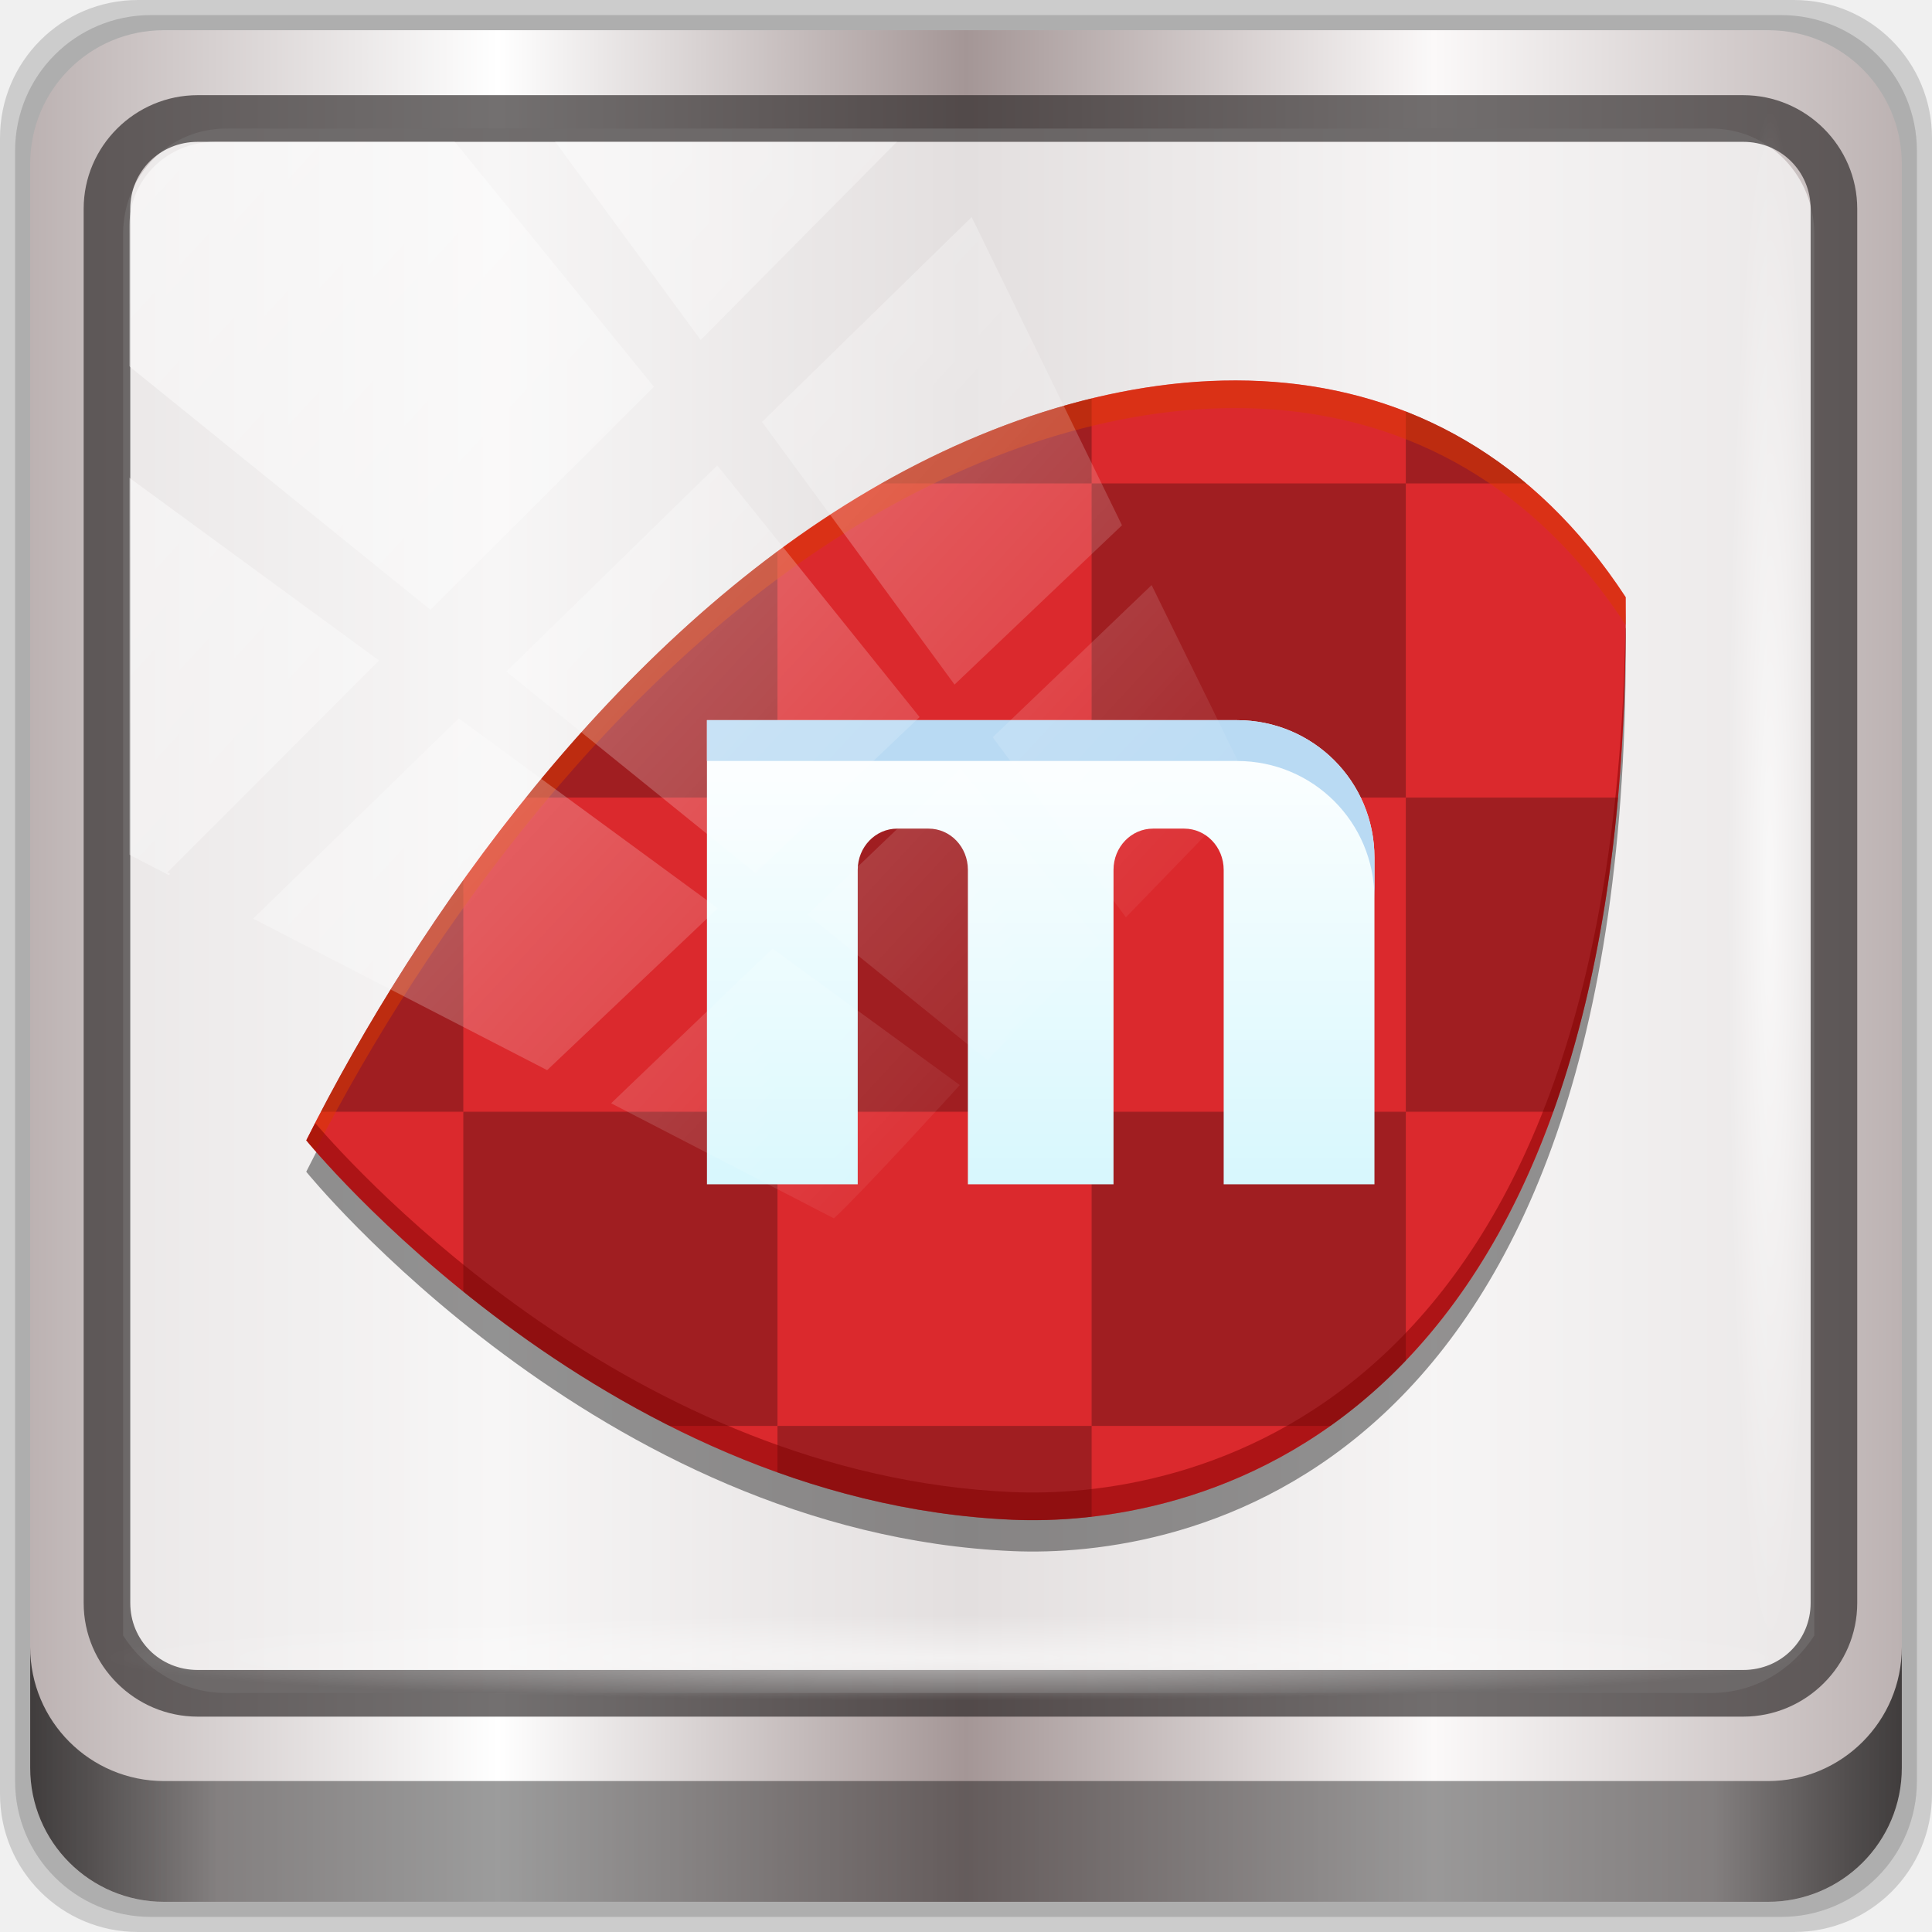
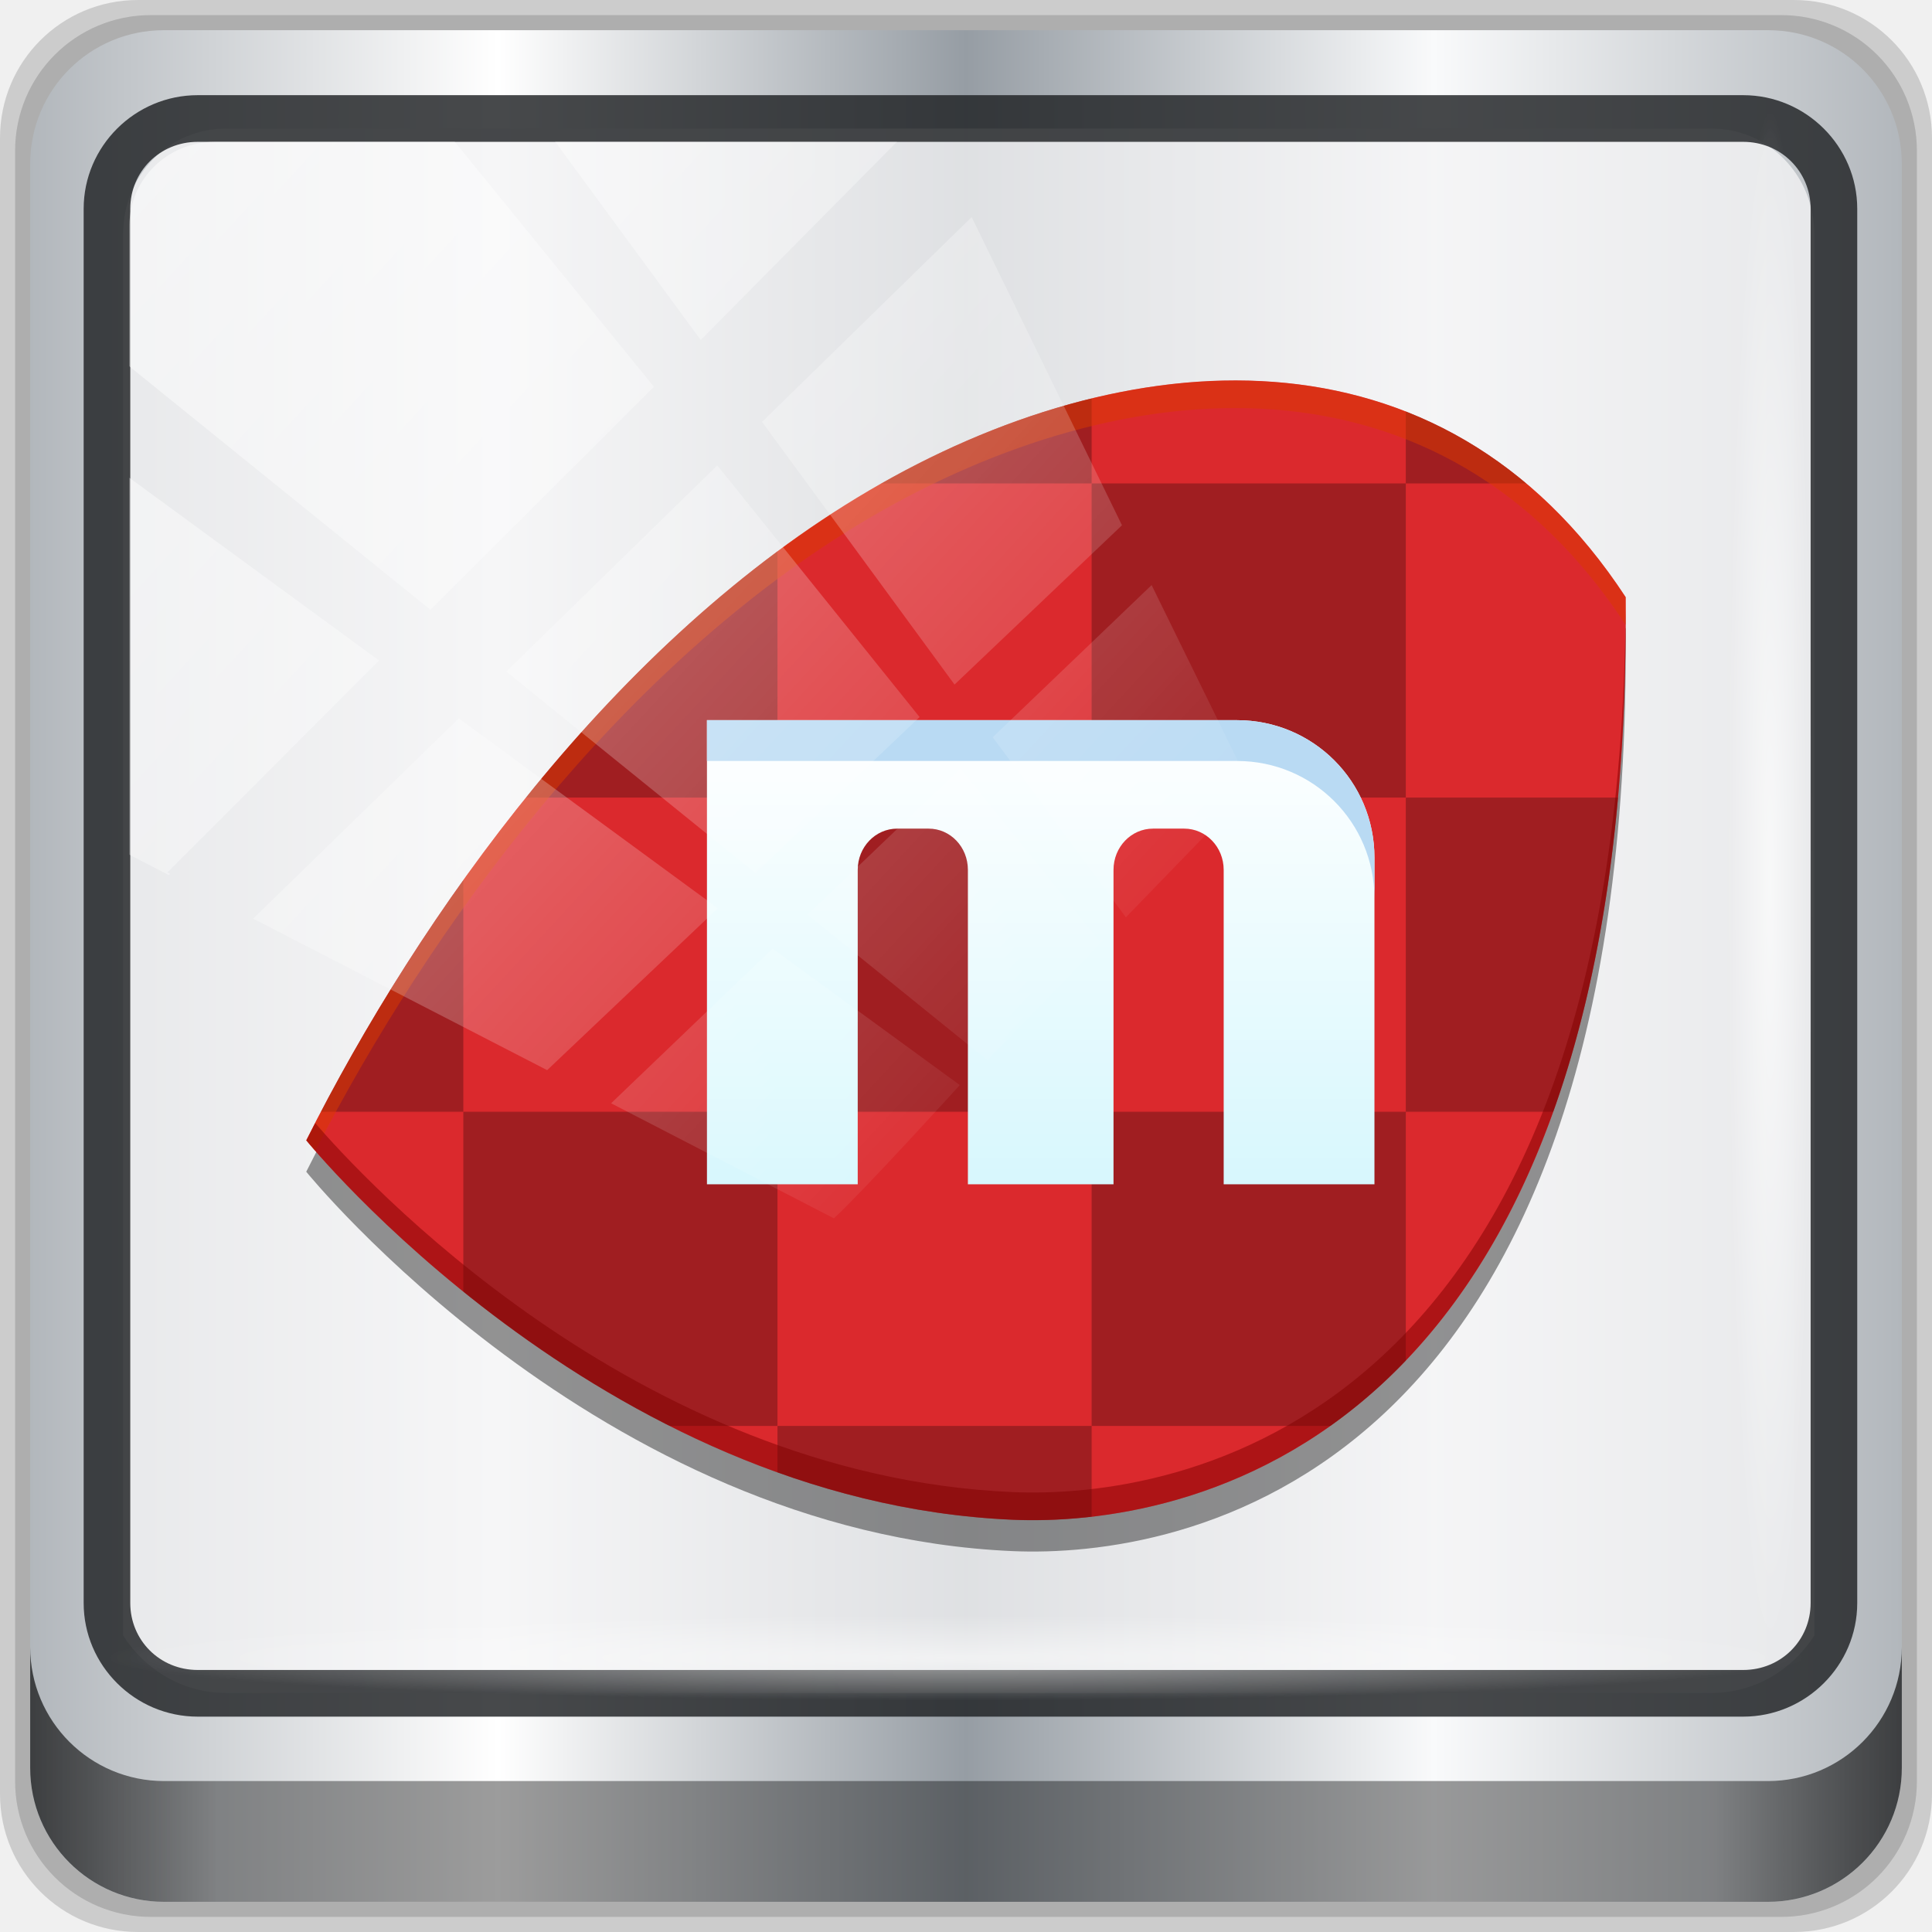
<svg xmlns="http://www.w3.org/2000/svg" xmlns:xlink="http://www.w3.org/1999/xlink" width="96" height="96" viewBox="0 0 96 96" version="1.1" id="svg1072">
  <defs id="defs1066">
    <pattern id="Checkerboard" patternTransform="translate(0,0) scale(10,10)" height="2" width="2" patternUnits="userSpaceOnUse">
      <rect id="rect1668" height="1" width="1" y="0" x="0" style="fill:black;stroke:none" />
      <rect id="rect1670" height="1" width="1" y="1" x="1" style="fill:black;stroke:none" />
    </pattern>
    <linearGradient y2="47" x2="90" y1="47" x1="6" gradientTransform="matrix(1.107143,0,0,1.107143,-4.993903,-3.620687)" gradientUnits="userSpaceOnUse" id="linearGradient4071" xlink:href="#linearGradient6139-0" />
    <linearGradient id="linearGradient6139-0">
-       <stop style="stop-color:#bcb2b2;stop-opacity:1" offset="0" id="stop6141-2" />
+       <stop style="stop-color:#b2b7bc;stop-opacity:1" offset="0" id="stop6141-2" />
      <stop id="stop6151-0" offset="0.25" style="stop-color:#ffffff;stop-opacity:1;" />
-       <stop id="stop6147-1" offset="0.5" style="stop-color:#a49696;stop-opacity:1" />
-       <stop style="stop-color:#fbf9f9;stop-opacity:1;" offset="0.75" id="stop6149-4" />
-       <stop style="stop-color:#bcb2b2;stop-opacity:1" offset="1" id="stop6143-4" />
+       <stop id="stop6147-1" offset="0.5" style="stop-color:#969da4;stop-opacity:1" />
+       <stop style="stop-color:#f9fafb;stop-opacity:1" offset="0.75" id="stop6149-4" />
+       <stop style="stop-color:#b2b7bc;stop-opacity:1" offset="1" id="stop6143-4" />
    </linearGradient>
    <linearGradient gradientUnits="userSpaceOnUse" y2="88.172" x2="94.5" y1="88.172" x1="1.5" id="linearGradient4129" xlink:href="#linearGradient3832-0-6-1-1" gradientTransform="translate(0.1489535,0.415026)" />
    <linearGradient id="linearGradient3832-0-6-1-1">
      <stop id="stop3834-6-3-7-1" offset="0" style="stop-color:#000000;stop-opacity:1;" />
      <stop style="stop-color:#000000;stop-opacity:0.588;" offset="0.1" id="stop3872-2-4" />
      <stop id="stop3844-6-2-7-6" offset="0.9" style="stop-color:#000000;stop-opacity:0.588;" />
      <stop id="stop3836-5-0-2-9" offset="1" style="stop-color:#000000;stop-opacity:1;" />
    </linearGradient>
    <radialGradient r="43.199" fy="44.893" fx="13.948" cy="44.893" cx="13.948" gradientTransform="matrix(0.9751338,0,0,0.04919072,34.04765,80.58172)" gradientUnits="userSpaceOnUse" id="radialGradient7462" xlink:href="#linearGradient3737" />
    <linearGradient id="linearGradient3737">
      <stop id="stop3739" style="stop-color:#ffffff;stop-opacity:1" offset="0" />
      <stop id="stop3741" style="stop-color:#ffffff;stop-opacity:0" offset="1" />
    </linearGradient>
    <radialGradient r="43.199" fy="44.893" fx="13.948" cy="44.893" cx="13.948" gradientTransform="matrix(0.8883266,0,0,0.04919072,31.95952,-90.31726)" gradientUnits="userSpaceOnUse" id="radialGradient7464" xlink:href="#linearGradient3737" />
    <linearGradient y2="14.514" x2="50.528" y1="-28.642" x1="2.771" gradientUnits="userSpaceOnUse" id="linearGradient4767" xlink:href="#linearGradient3737" />
    <clipPath clipPathUnits="userSpaceOnUse" id="clipPath4156-4-1">
      <path style="opacity:0.6;fill:#ffffff;fill-opacity:1;stroke:none" d="m 27.046,-55.695 -14.214,13.321 h 0.061 l 15.653,21.771 10.231,-10.546 C 38.562,-32.302 27.468,-54.819 27.046,-55.695 Z M 9.647,-39.383 -5.241,-25.321 15.988,-7.806 26.372,-18.383 Z m 31.491,12.951 -9.741,9.714 8.945,12.458 7.781,-7.555 z m -49.84,4.379 -13.754,12.982 26.283,13.846 0.061,-0.062 -0.123,-0.062 L 13.599,-5.401 -8.702,-22.053 Z m 38.015,7.401 -9.803,9.775 11.579,9.559 7.628,-7.401 -8.669,-11.009 z m 20.187,5.674 -7.383,7.216 6.188,8.542 5.82,-6.137 z m -32.195,6.322 -9.557,9.498 13.662,7.185 7.934,-7.678 z m 23.312,2.374 -7.107,6.938 8.363,6.907 5.361,-5.674 -0.061,-0.092 -0.092,0.123 -6.464,-8.203 z m -8.73,8.542 -7.505,7.339 10.354,5.458 c 1.397,-1.321 5.675,-6.123 5.851,-6.322 z" id="path4158-0-8" />
    </clipPath>
    <linearGradient x1="-95.538" y1="28.862" x2="-95.538" y2="-39.457" id="linearGradient6016-5" xlink:href="#linearGradient5342-0" gradientUnits="userSpaceOnUse" />
    <linearGradient id="linearGradient5342-0">
      <stop id="stop5344-9" style="stop-color:#d7f7fd;stop-opacity:1" offset="0" />
      <stop id="stop5346-4" style="stop-color:#ffffff;stop-opacity:1" offset="1" />
    </linearGradient>
  </defs>
  <g id="layer1" transform="translate(0,-1026.52)">
    <g transform="translate(-0.1489564,1026.105)" style="display:inline" id="g2574">
      <path id="path3288" d="M 89.292,0.415 H 7.006 c -3.799,0 -6.857,3.058 -6.857,6.857 V 89.558 c 0,3.799 3.058,6.857 6.857,6.857 H 89.292 c 3.799,0 6.857,-3.058 6.857,-6.857 V 7.272 c 0,-3.799 -3.058,-6.857 -6.857,-6.857 z" style="display:inline;opacity:0.15;fill:#000000;fill-opacity:1;fill-rule:nonzero;stroke:none" />
      <path style="display:inline;opacity:0.15;fill:#000000;fill-opacity:1;fill-rule:nonzero;stroke:none" d="M 88.649,1.165 H 7.649 c -3.739,0 -6.75,3.01 -6.75,6.75 V 88.915 c 0,3.74 3.011,6.75 6.75,6.75 H 88.649 c 3.74,0 6.75,-3.01 6.75,-6.75 V 7.915 c 0,-3.739 -3.01,-6.75 -6.75,-6.75 z" id="path4085" />
      <path id="rect4251-1" d="M 88.006,1.915 H 8.292 c -3.68,0 -6.643,2.963 -6.643,6.643 V 88.272 c 0,3.68 2.963,6.643 6.643,6.643 H 88.006 c 3.68,0 6.643,-2.963 6.643,-6.643 V 8.558 c 0,-3.68 -2.963,-6.643 -6.643,-6.643 z" style="display:inline;fill:url(#linearGradient4071);fill-opacity:1;fill-rule:nonzero;stroke:none" />
-       <path id="path3400-6" d="m 11.39,6.802 c -2.856,0 -5.124,2.323 -5.124,5.25 v 21.756 7.35 40.526 c 1.097,1.71 2.969,2.855 5.124,2.855 h 4.099 65.589 4.099 c 2.155,0 4.027,-1.145 5.124,-2.855 V 41.159 33.808 12.052 c 0,-2.927 -2.268,-5.25 -5.124,-5.25 z" style="display:inline;opacity:0.779;fill:#f5f3f3;fill-opacity:1;fill-rule:nonzero;stroke:none;stroke-width:1.037" />
-       <path style="color:#000000;font-style:normal;font-variant:normal;font-weight:normal;font-stretch:normal;font-size:medium;line-height:normal;font-family:Sans;-inkscape-font-specification:Sans;text-indent:0;text-align:start;text-decoration:none;text-decoration-line:none;letter-spacing:normal;word-spacing:normal;text-transform:none;writing-mode:lr-tb;direction:ltr;baseline-shift:baseline;text-anchor:start;display:inline;overflow:visible;visibility:visible;fill:#241f1f;fill-opacity:0.633;stroke:none;stroke-width:2.376;marker:none;enable-background:accumulate" d="m 9.974,5.144 c -3.117,0 -5.668,2.54 -5.668,5.646 v 69.278 c 0,3.106 2.551,5.646 5.668,5.646 H 86.766 c 3.117,0 5.668,-2.54 5.668,-5.646 V 10.79 c 0,-3.106 -2.551,-5.646 -5.668,-5.646 z m 0,2.319 H 86.766 c 1.888,0 3.352,1.48 3.352,3.327 v 69.278 c 0,1.846 -1.464,3.327 -3.352,3.327 H 9.974 c -1.888,0 -3.352,-1.48 -3.352,-3.327 V 10.79 c 0,-1.846 1.464,-3.327 3.352,-3.327 z" id="path4989" />
+       <path id="path3400-6" d="m 11.39,6.802 c -2.856,0 -5.124,2.323 -5.124,5.25 v 21.756 7.35 40.526 c 1.097,1.71 2.969,2.855 5.124,2.855 h 4.099 65.589 4.099 c 2.155,0 4.027,-1.145 5.124,-2.855 V 41.159 33.808 12.052 c 0,-2.927 -2.268,-5.25 -5.124,-5.25 z" style="display:inline;opacity:0.779;fill:#f3f4f5;fill-opacity:1;fill-rule:nonzero;stroke:none;stroke-width:1.037" />
+       <path style="color:#000000;font-style:normal;font-variant:normal;font-weight:normal;font-stretch:normal;font-size:medium;line-height:normal;font-family:Sans;-inkscape-font-specification:Sans;text-indent:0;text-align:start;text-decoration:none;text-decoration-line:none;letter-spacing:normal;word-spacing:normal;text-transform:none;writing-mode:lr-tb;direction:ltr;baseline-shift:baseline;text-anchor:start;display:inline;overflow:visible;visibility:visible;fill:#1f2124;fill-opacity:0.817;stroke:none;stroke-width:2.376;marker:none;enable-background:accumulate" d="m 9.974,5.144 c -3.117,0 -5.668,2.54 -5.668,5.646 v 69.278 c 0,3.106 2.551,5.646 5.668,5.646 H 86.766 c 3.117,0 5.668,-2.54 5.668,-5.646 V 10.79 c 0,-3.106 -2.551,-5.646 -5.668,-5.646 z m 0,2.319 H 86.766 c 1.888,0 3.352,1.48 3.352,3.327 v 69.278 c 0,1.846 -1.464,3.327 -3.352,3.327 H 9.974 c -1.888,0 -3.352,-1.48 -3.352,-3.327 V 10.79 c 0,-1.846 1.464,-3.327 3.352,-3.327 z" id="path4989" />
      <path id="path4118" d="m 1.649,82.259 v 6 c 0,3.68 2.976,6.656 6.656,6.656 H 87.993 c 3.68,0 6.656,-2.976 6.656,-6.656 v -6 c 0,3.68 -2.976,6.656 -6.656,6.656 H 8.305 c -3.68,0 -6.656,-2.976 -6.656,-6.656 z" style="display:inline;opacity:0.658;fill:url(#linearGradient4129);fill-opacity:1;fill-rule:nonzero;stroke:none" />
      <rect ry="4.25" rx="0" y="80.665" x="5.524" height="4.25" width="84.25" id="rect4131" style="opacity:0.55;fill:url(#radialGradient7462);fill-opacity:1;stroke:none" />
      <rect transform="rotate(90)" style="opacity:0.669;fill:url(#radialGradient7464);fill-opacity:1;stroke:none" id="rect4141" width="76.75" height="4.25" x="5.975" y="-90.234" rx="0" ry="4.25" />
      <g transform="matrix(1.561093,0,0,1.561093,-23.66134,-22.3957)" id="g1140">
        <path d="M 25,51.908 C 28.606,44.737 34.784,36.003 42.912,31.229 51.04,26.455 61.119,25.641 66.997,34.619 67.224,61.921 52.708,64.21 47.487,63.984 34.315,63.415 25,51.908 25,51.908 Z" id="path6102" style="opacity:0.41;fill:#000000;fill-opacity:1;stroke:none" />
        <path d="M 25,50.908 C 28.606,43.737 34.784,35.003 42.912,30.229 51.04,25.455 61.119,24.641 66.997,33.619 67.224,60.921 52.708,63.21 47.487,62.984 34.315,62.415 25,50.908 25,50.908 Z" id="path5746" style="fill:#db292d;fill-opacity:1;stroke:none" />
        <path style="fill:url(#Checkerboard);fill-opacity:1;stroke:none;opacity:0.27" id="path875" d="M 25,50.908 C 28.606,43.737 34.784,35.003 42.912,30.229 51.04,25.455 61.119,24.641 66.997,33.619 67.224,60.921 52.708,63.21 47.487,62.984 34.315,62.415 25,50.908 25,50.908 Z" />
        <g transform="matrix(0.2187503,0,0,0.2187503,61.01745,46.07968)" id="g5350">
          <path d="m -106.344,-39.062 v 67.531 h 21.938 v -45.75 c 0,-3.324 2.573,-6 5.75,-6 h 4.562 c 3.177,0 5.719,2.676 5.719,6 v 45.75 h 21.188 v -45.75 c 0,-3.324 2.573,-6 5.75,-6 h 4.531 c 3.177,0 5.75,2.676 5.75,6 v 45.75 h 21.938 V -19.062 c 0,-11.08 -8.92,-20 -20,-20 z" id="rect5320" style="fill:url(#linearGradient6016-5);fill-opacity:1;stroke:none" />
          <path d="m -106.344,-39.062 v 5.938 h 77.125 c 11.08,0 20,8.92 20,20 v -5.938 c 0,-11.08 -8.92,-20 -20,-20 z" id="path5331" style="fill:#b9daf3;fill-opacity:1;stroke:none" />
        </g>
        <path d="m 54.183,26.728 c -3.788,0.084 -7.715,1.409 -11.271,3.498 -8.128,4.774 -14.303,13.513 -17.909,20.684 0,0 0.155,0.183 0.282,0.33 3.641,-7.063 9.703,-15.479 17.627,-20.133 8.128,-4.774 18.206,-5.584 24.085,3.394 0.001,-0.292 0.003,-0.583 0,-0.881 -3.307,-5.05 -7.944,-7.001 -12.814,-6.892 z" id="path5744" style="opacity:0.5;fill:#da3900;fill-opacity:1;stroke:none" />
        <path d="M 66.997,33.999 C 66.773,60.11 52.623,62.327 47.484,62.105 35.413,61.583 26.678,51.978 25.285,50.359 c -0.094,0.183 -0.191,0.37 -0.282,0.551 0,0 9.309,11.508 22.481,12.077 5.197,0.225 19.602,-2.048 19.513,-28.987 z" id="path5751" style="opacity:0.5;fill:#800000;fill-opacity:1;stroke:none" />
      </g>
      <rect clip-path="url(#clipPath4156-4-1)" ry="3.957" rx="3.957" y="-30" x="2" height="69.024" width="75.966" id="rect4146" style="opacity:0.508;fill:url(#linearGradient4767);fill-opacity:1;stroke:none" transform="matrix(1.069245,0,0,1.047683,4.44418,38.89401)" />
    </g>
  </g>
</svg>
